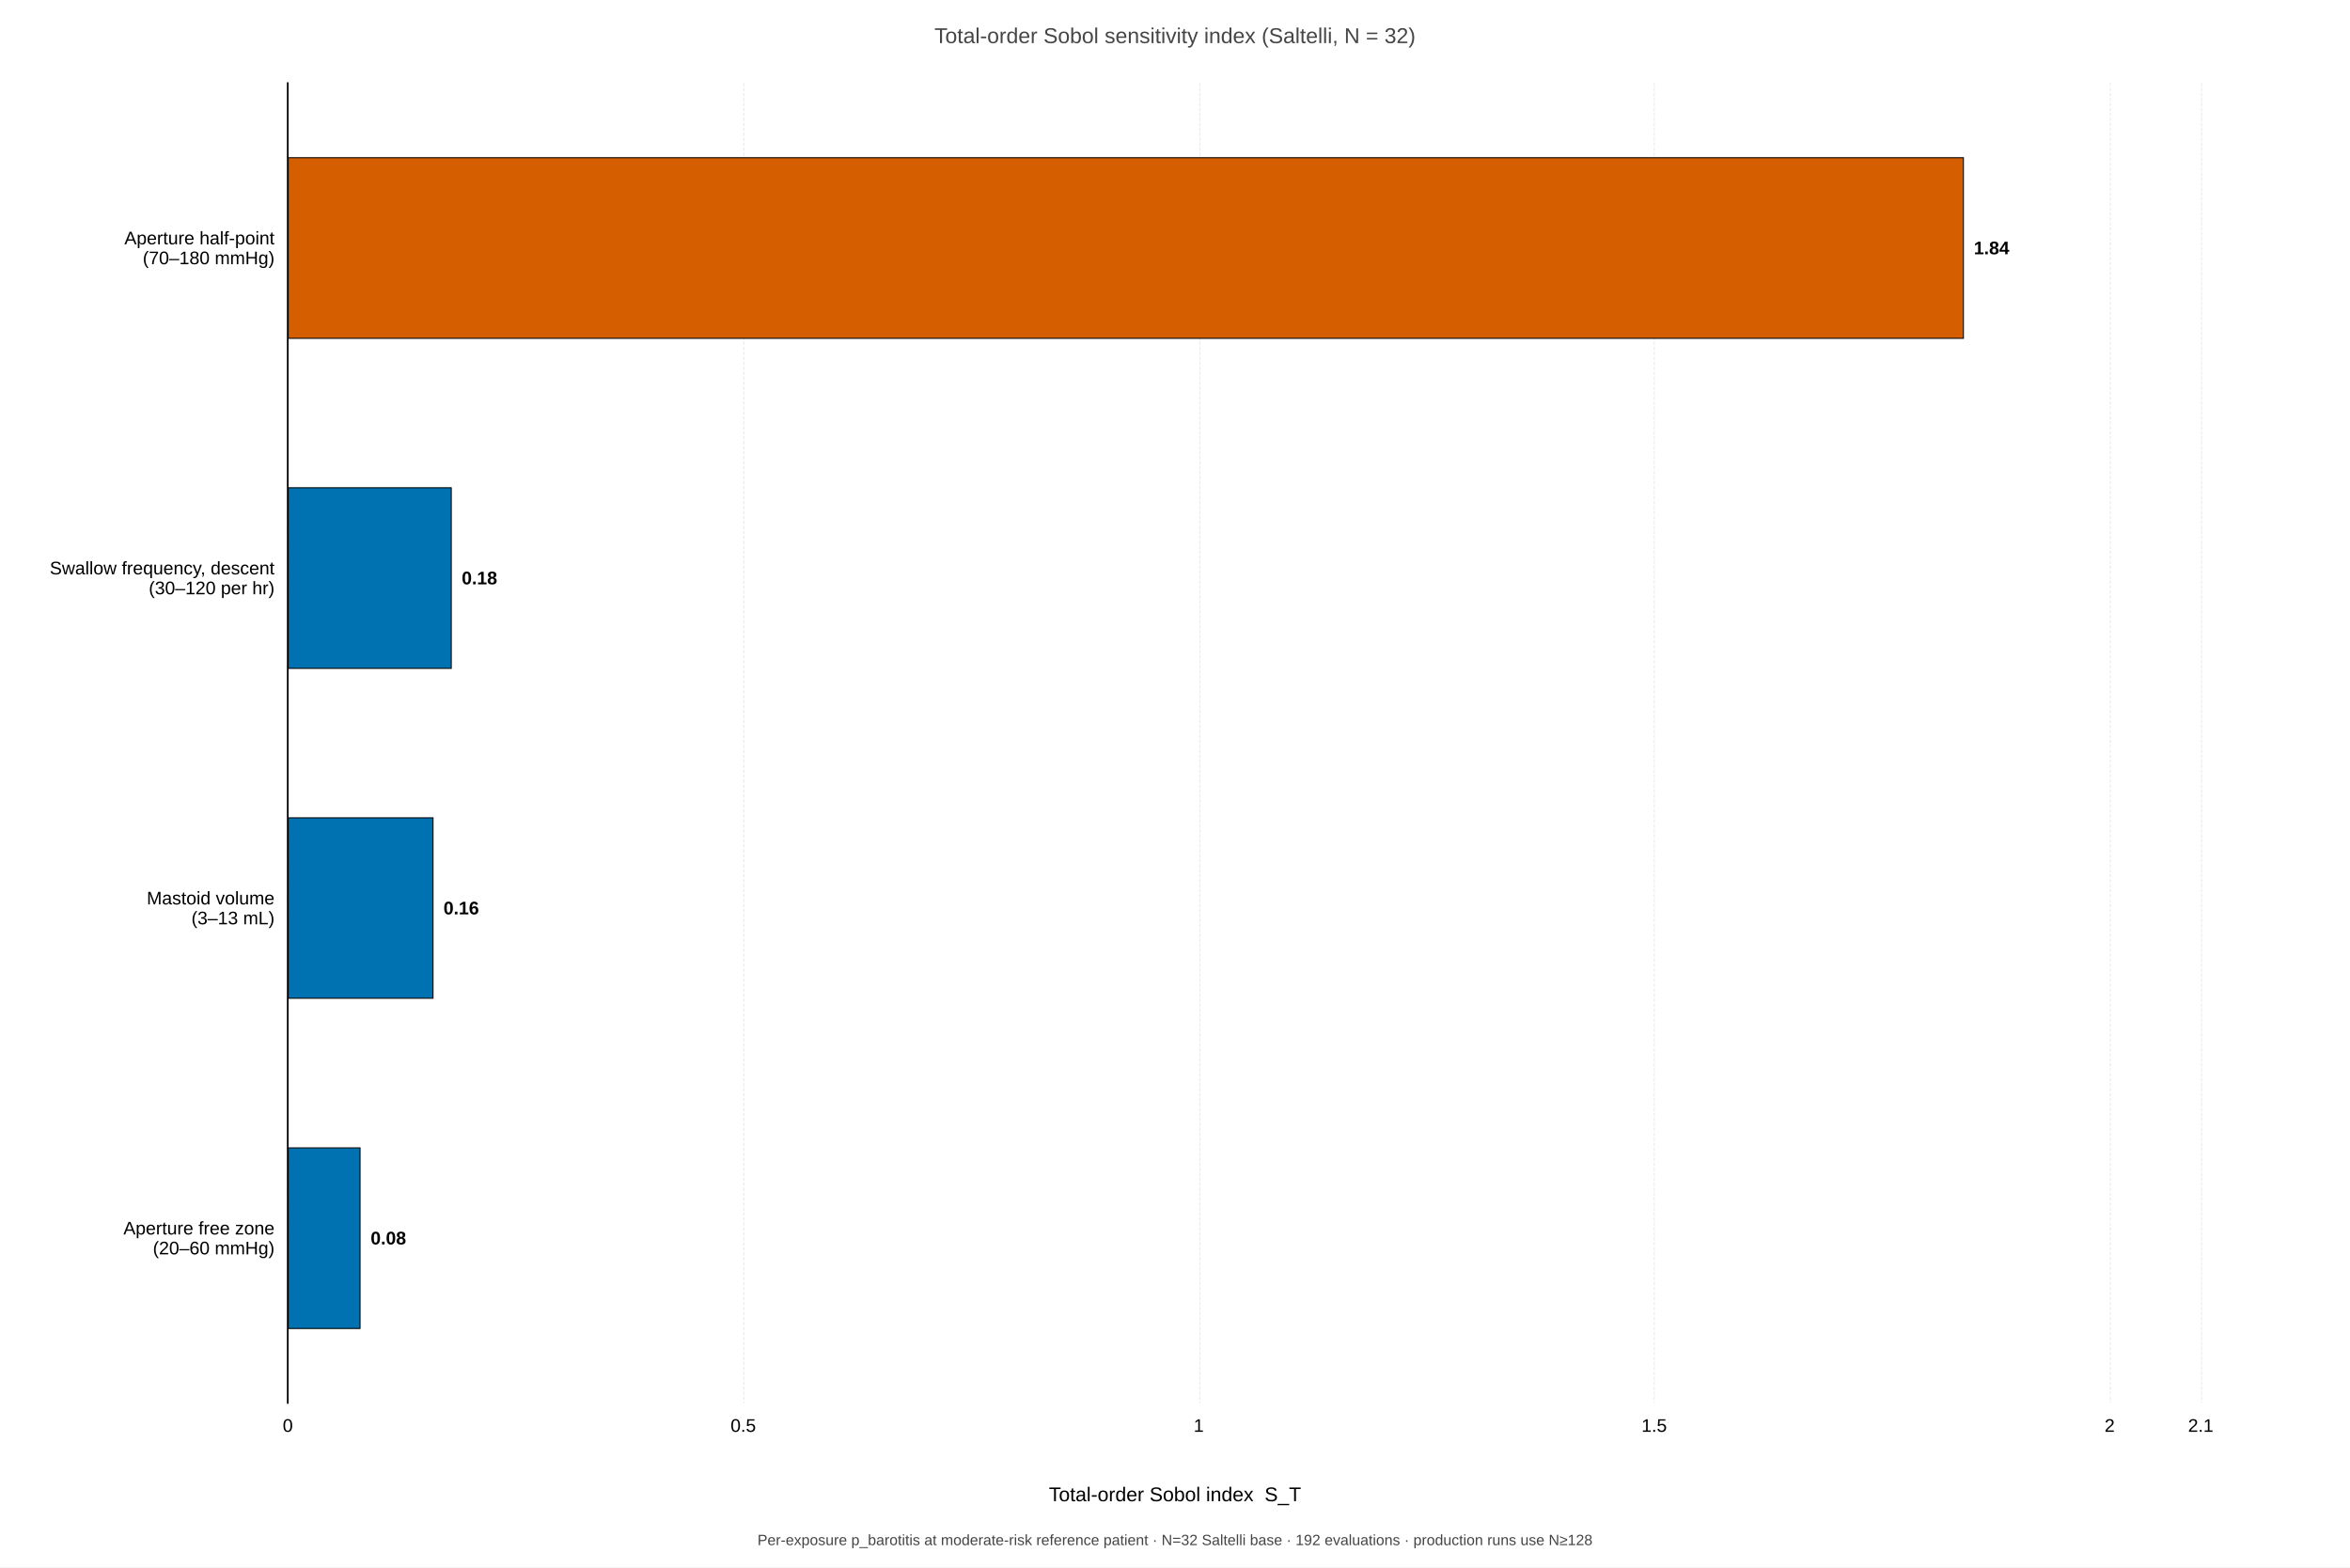
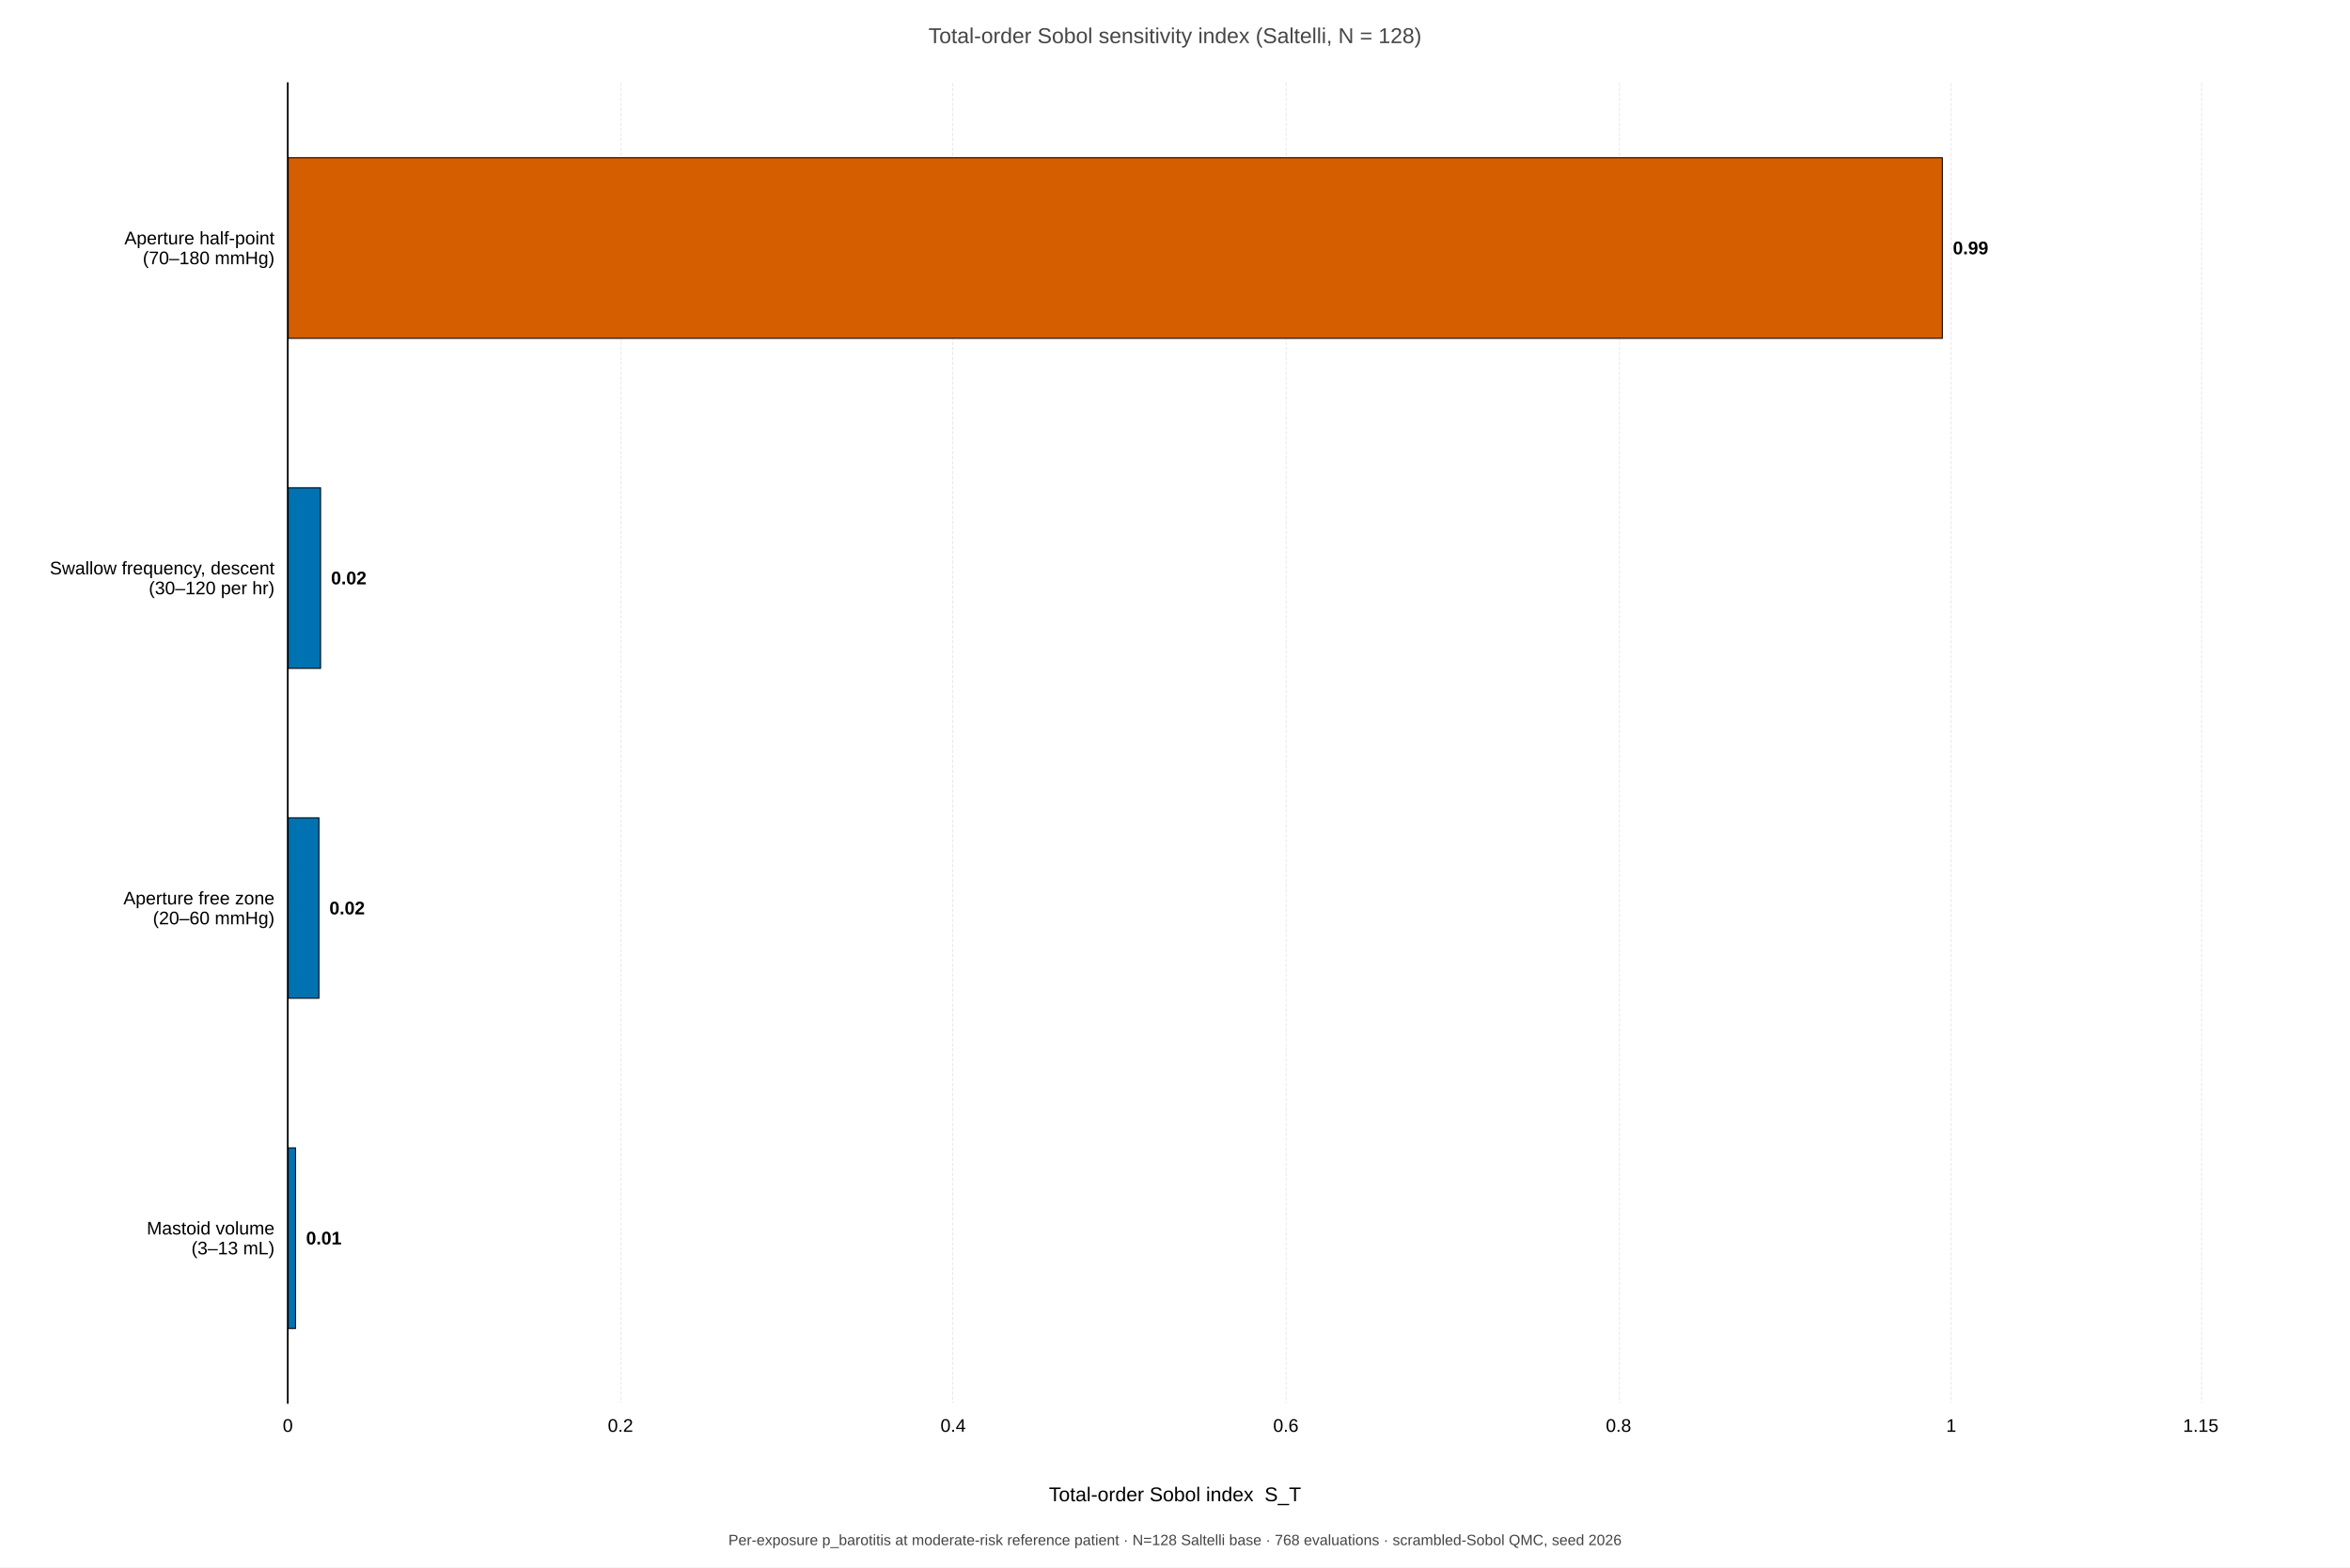
<svg xmlns="http://www.w3.org/2000/svg" width="1417" height="945" version="1.1" baseProfile="full" viewBox="0 0 1417 945">
  <rect width="1417" height="945" x="0" y="0" fill="#ffffff" />
  <path d="M173.5 50L173.5 846" fill="transparent" stroke="#E5E5E5" stroke-width="0.5" stroke-dasharray="2,1" class="zr0-cls-0" />
-   <path d="M448.5 50L448.5 846" fill="transparent" stroke="#E5E5E5" stroke-width="0.5" stroke-dasharray="2,1" class="zr0-cls-0" />
-   <path d="M723.5 50L723.5 846" fill="transparent" stroke="#E5E5E5" stroke-width="0.5" stroke-dasharray="2,1" class="zr0-cls-0" />
-   <path d="M997.5 50L997.5 846" fill="transparent" stroke="#E5E5E5" stroke-width="0.5" stroke-dasharray="2,1" class="zr0-cls-0" />
-   <path d="M1272.5 50L1272.5 846" fill="transparent" stroke="#E5E5E5" stroke-width="0.5" stroke-dasharray="2,1" class="zr0-cls-0" />
+   <path d="M374.5 50L374.5 846" fill="transparent" stroke="#E5E5E5" stroke-width="0.5" stroke-dasharray="2,1" class="zr0-cls-0" />
+   <path d="M574.5 50L574.5 846" fill="transparent" stroke="#E5E5E5" stroke-width="0.5" stroke-dasharray="2,1" class="zr0-cls-0" />
+   <path d="M775.5 50L775.5 846" fill="transparent" stroke="#E5E5E5" stroke-width="0.5" stroke-dasharray="2,1" class="zr0-cls-0" />
+   <path d="M976.5 50L976.5 846" fill="transparent" stroke="#E5E5E5" stroke-width="0.5" stroke-dasharray="2,1" class="zr0-cls-0" />
+   <path d="M1176.5 50L1176.5 846" fill="transparent" stroke="#E5E5E5" stroke-width="0.5" stroke-dasharray="2,1" class="zr0-cls-0" />
  <path d="M1327.5 50L1327.5 846" fill="transparent" stroke="#E5E5E5" stroke-width="0.5" stroke-dasharray="2,1" class="zr0-cls-0" />
  <path d="M173.5 846L173.5 50" fill="transparent" stroke="#000" stroke-linecap="round" class="zr0-cls-0" />
-   <path d="M-91.1 -12l91.1 0l0 24l-91.1 0Z" transform="translate(165.5342 746.5)" fill="transparent" class="zr0-cls-0" />
-   <text dominant-baseline="central" text-anchor="end" style="font-size:11px;font-family:Arial, Helvetica, 'Liberation Sans', sans-serif;" xml:space="preserve" y="-6" transform="translate(165.5342 746.5)" fill="#000">Aperture free zone</text>
-   <text dominant-baseline="central" text-anchor="end" style="font-size:11px;font-family:Arial, Helvetica, 'Liberation Sans', sans-serif;" xml:space="preserve" y="6" transform="translate(165.5342 746.5)" fill="#000">(20–60 mmHg)</text>
-   <path d="M-77 -12l77 0l0 24l-77 0Z" transform="translate(165.5342 547.5)" fill="transparent" class="zr0-cls-0" />
-   <text dominant-baseline="central" text-anchor="end" style="font-size:11px;font-family:Arial, Helvetica, 'Liberation Sans', sans-serif;" xml:space="preserve" y="-6" transform="translate(165.5342 547.5)" fill="#000">Mastoid volume</text>
-   <text dominant-baseline="central" text-anchor="end" style="font-size:11px;font-family:Arial, Helvetica, 'Liberation Sans', sans-serif;" xml:space="preserve" y="6" transform="translate(165.5342 547.5)" fill="#000">(3–13 mL)</text>
+   <path d="M-77 -12l77 0l0 24l-77 0Z" transform="translate(165.5342 746.5)" fill="transparent" class="zr0-cls-0" />
+   <text dominant-baseline="central" text-anchor="end" style="font-size:11px;font-family:Arial, Helvetica, 'Liberation Sans', sans-serif;" xml:space="preserve" y="-6" transform="translate(165.5342 746.5)" fill="#000">Mastoid volume</text>
+   <text dominant-baseline="central" text-anchor="end" style="font-size:11px;font-family:Arial, Helvetica, 'Liberation Sans', sans-serif;" xml:space="preserve" y="6" transform="translate(165.5342 746.5)" fill="#000">(3–13 mL)</text>
+   <path d="M-91.1 -12l91.1 0l0 24l-91.1 0Z" transform="translate(165.5342 547.5)" fill="transparent" class="zr0-cls-0" />
+   <text dominant-baseline="central" text-anchor="end" style="font-size:11px;font-family:Arial, Helvetica, 'Liberation Sans', sans-serif;" xml:space="preserve" y="-6" transform="translate(165.5342 547.5)" fill="#000">Aperture free zone</text>
+   <text dominant-baseline="central" text-anchor="end" style="font-size:11px;font-family:Arial, Helvetica, 'Liberation Sans', sans-serif;" xml:space="preserve" y="6" transform="translate(165.5342 547.5)" fill="#000">(20–60 mmHg)</text>
  <path d="M-135.5 -12l135.5 0l0 24l-135.5 0Z" transform="translate(165.5342 348.5)" fill="transparent" class="zr0-cls-0" />
  <text dominant-baseline="central" text-anchor="end" style="font-size:11px;font-family:Arial, Helvetica, 'Liberation Sans', sans-serif;" xml:space="preserve" y="-6" transform="translate(165.5342 348.5)" fill="#000">Swallow frequency, descent</text>
  <text dominant-baseline="central" text-anchor="end" style="font-size:11px;font-family:Arial, Helvetica, 'Liberation Sans', sans-serif;" xml:space="preserve" y="6" transform="translate(165.5342 348.5)" fill="#000">(30–120 per hr)</text>
  <path d="M-90.5 -12l90.5 0l0 24l-90.5 0Z" transform="translate(165.5342 149.5)" fill="transparent" class="zr0-cls-0" />
  <text dominant-baseline="central" text-anchor="end" style="font-size:11px;font-family:Arial, Helvetica, 'Liberation Sans', sans-serif;" xml:space="preserve" y="-6" transform="translate(165.5342 149.5)" fill="#000">Aperture half-point</text>
  <text dominant-baseline="central" text-anchor="end" style="font-size:11px;font-family:Arial, Helvetica, 'Liberation Sans', sans-serif;" xml:space="preserve" y="6" transform="translate(165.5342 149.5)" fill="#000">(70–180 mmHg)</text>
  <text dominant-baseline="central" text-anchor="middle" style="font-size:11px;font-family:Arial, Helvetica, 'Liberation Sans', sans-serif;" y="5.5" transform="translate(173.5342 854)" fill="#000">0</text>
-   <text dominant-baseline="central" text-anchor="middle" style="font-size:11px;font-family:Arial, Helvetica, 'Liberation Sans', sans-serif;" y="5.5" transform="translate(448.1689 854)" fill="#000">0.5</text>
-   <text dominant-baseline="central" text-anchor="middle" style="font-size:11px;font-family:Arial, Helvetica, 'Liberation Sans', sans-serif;" y="5.5" transform="translate(722.8036 854)" fill="#000">1</text>
-   <text dominant-baseline="central" text-anchor="middle" style="font-size:11px;font-family:Arial, Helvetica, 'Liberation Sans', sans-serif;" y="5.5" transform="translate(997.4383 854)" fill="#000">1.5</text>
-   <text dominant-baseline="central" text-anchor="middle" style="font-size:11px;font-family:Arial, Helvetica, 'Liberation Sans', sans-serif;" y="5.5" transform="translate(1272.073 854)" fill="#000">2</text>
-   <text dominant-baseline="central" text-anchor="middle" style="font-size:11px;font-family:Arial, Helvetica, 'Liberation Sans', sans-serif;" y="5.5" transform="translate(1327 854)" fill="#000">2.1</text>
-   <path d="M173.8 692.1l43.3 0l0 108.9l-43.3 0Z" fill="#0072B2" stroke="#000" stroke-width="0.6" class="zr0-cls-1" />
-   <path d="M173.8 493.1l87.3 0l0 108.8l-87.3 0Z" fill="#0072B2" stroke="#000" stroke-width="0.6" class="zr0-cls-1" />
-   <path d="M173.8 294.1l98.3 0l0 108.9l-98.3 0Z" fill="#0072B2" stroke="#000" stroke-width="0.6" class="zr0-cls-1" />
-   <path d="M173.8 95.1l1010.1 0l0 108.9l-1010.1 0Z" fill="#D55E00" stroke="#000" stroke-width="0.6" class="zr0-cls-2" />
-   <text dominant-baseline="central" text-anchor="start" style="font-size:11px;font-family:Arial, Helvetica, 'Liberation Sans', sans-serif;font-weight:bold;" transform="translate(223.4757 746.5)" fill="#000">0.08</text>
-   <text dominant-baseline="central" text-anchor="start" style="font-size:11px;font-family:Arial, Helvetica, 'Liberation Sans', sans-serif;font-weight:bold;" transform="translate(267.4173 547.5)" fill="#000">0.16</text>
-   <text dominant-baseline="central" text-anchor="start" style="font-size:11px;font-family:Arial, Helvetica, 'Liberation Sans', sans-serif;font-weight:bold;" transform="translate(278.4027 348.5)" fill="#000">0.18</text>
-   <text dominant-baseline="central" text-anchor="start" style="font-size:11px;font-family:Arial, Helvetica, 'Liberation Sans', sans-serif;font-weight:bold;" transform="translate(1190.19 149.5)" fill="#000">1.84</text>
-   <path d="M-150.1 -5l300.1 0l0 23l-300.1 0Z" transform="translate(708.5 15)" fill="rgb(0,0,0)" fill-opacity="0" stroke="#ccc" stroke-width="0" class="zr0-cls-0" />
-   <text dominant-baseline="central" text-anchor="middle" style="font-size:13px;font-family:Arial, Helvetica, 'Liberation Sans', sans-serif;" xml:space="preserve" y="6.5" transform="translate(708.5 15)" fill="#464646">Total-order Sobol sensitivity index (Saltelli, N = 32)</text>
+   <text dominant-baseline="central" text-anchor="middle" style="font-size:11px;font-family:Arial, Helvetica, 'Liberation Sans', sans-serif;" y="5.5" transform="translate(374.1369 854)" fill="#000">0.2</text>
+   <text dominant-baseline="central" text-anchor="middle" style="font-size:11px;font-family:Arial, Helvetica, 'Liberation Sans', sans-serif;" y="5.5" transform="translate(574.7397 854)" fill="#000">0.4</text>
+   <text dominant-baseline="central" text-anchor="middle" style="font-size:11px;font-family:Arial, Helvetica, 'Liberation Sans', sans-serif;" y="5.5" transform="translate(775.3424 854)" fill="#000">0.6</text>
+   <text dominant-baseline="central" text-anchor="middle" style="font-size:11px;font-family:Arial, Helvetica, 'Liberation Sans', sans-serif;" y="5.5" transform="translate(975.9452 854)" fill="#000">0.8</text>
+   <text dominant-baseline="central" text-anchor="middle" style="font-size:11px;font-family:Arial, Helvetica, 'Liberation Sans', sans-serif;" y="5.5" transform="translate(1176.548 854)" fill="#000">1</text>
+   <text dominant-baseline="central" text-anchor="middle" style="font-size:11px;font-family:Arial, Helvetica, 'Liberation Sans', sans-serif;" y="5.5" transform="translate(1327 854)" fill="#000">1.15</text>
+   <path d="M173.8 692.1l4.4 0l0 108.9l-4.4 0Z" fill="#0072B2" stroke="#000" stroke-width="0.6" class="zr0-cls-1" />
+   <path d="M173.8 493.1l18.5 0l0 108.8l-18.5 0Z" fill="#0072B2" stroke="#000" stroke-width="0.6" class="zr0-cls-1" />
+   <path d="M173.8 294.1l19.5 0l0 108.9l-19.5 0Z" fill="#0072B2" stroke="#000" stroke-width="0.6" class="zr0-cls-1" />
+   <path d="M173.8 95.1l997.4 0l0 108.9l-997.4 0Z" fill="#D55E00" stroke="#000" stroke-width="0.6" class="zr0-cls-2" />
+   <text dominant-baseline="central" text-anchor="start" style="font-size:11px;font-family:Arial, Helvetica, 'Liberation Sans', sans-serif;font-weight:bold;" transform="translate(184.5492 746.5)" fill="#000">0.01</text>
+   <text dominant-baseline="central" text-anchor="start" style="font-size:11px;font-family:Arial, Helvetica, 'Liberation Sans', sans-serif;font-weight:bold;" transform="translate(198.5914 547.5)" fill="#000">0.02</text>
+   <text dominant-baseline="central" text-anchor="start" style="font-size:11px;font-family:Arial, Helvetica, 'Liberation Sans', sans-serif;font-weight:bold;" transform="translate(199.5945 348.5)" fill="#000">0.02</text>
+   <text dominant-baseline="central" text-anchor="start" style="font-size:11px;font-family:Arial, Helvetica, 'Liberation Sans', sans-serif;font-weight:bold;" transform="translate(1177.533 149.5)" fill="#000">0.99</text>
+   <path d="M-153.7 -5l307.3 0l0 23l-307.3 0Z" transform="translate(708.5 15)" fill="rgb(0,0,0)" fill-opacity="0" stroke="#ccc" stroke-width="0" class="zr0-cls-0" />
+   <text dominant-baseline="central" text-anchor="middle" style="font-size:13px;font-family:Arial, Helvetica, 'Liberation Sans', sans-serif;" xml:space="preserve" y="6.5" transform="translate(708.5 15)" fill="#464646">Total-order Sobol sensitivity index (Saltelli, N = 128)</text>
  <text dominant-baseline="central" text-anchor="middle" style="font: 12px Arial,sans-serif" xml:space="preserve" y="6" transform="translate(708.5 895)" fill="#000">Total-order Sobol index  S_T</text>
-   <text dominant-baseline="central" text-anchor="middle" style="font: 9px Arial,sans-serif" xml:space="preserve" y="4.5" transform="translate(708.5 924)" fill="#444">Per-exposure p_barotitis at moderate-risk reference patient · N=32 Saltelli base · 192 evaluations · production runs use N≥128</text>
+   <text dominant-baseline="central" text-anchor="middle" style="font: 9px Arial,sans-serif" xml:space="preserve" y="4.5" transform="translate(708.5 924)" fill="#444">Per-exposure p_barotitis at moderate-risk reference patient · N=128 Saltelli base · 768 evaluations · scrambled-Sobol QMC, seed 2026</text>
  <style>
.zr0-cls-0:hover {
pointer-events:none;
}
.zr0-cls-1:hover {
cursor:pointer;
fill:rgba(0,125,195,1);
}
.zr0-cls-2:hover {
cursor:pointer;
fill:rgba(234,103,0,1);
}



</style>
</svg>
